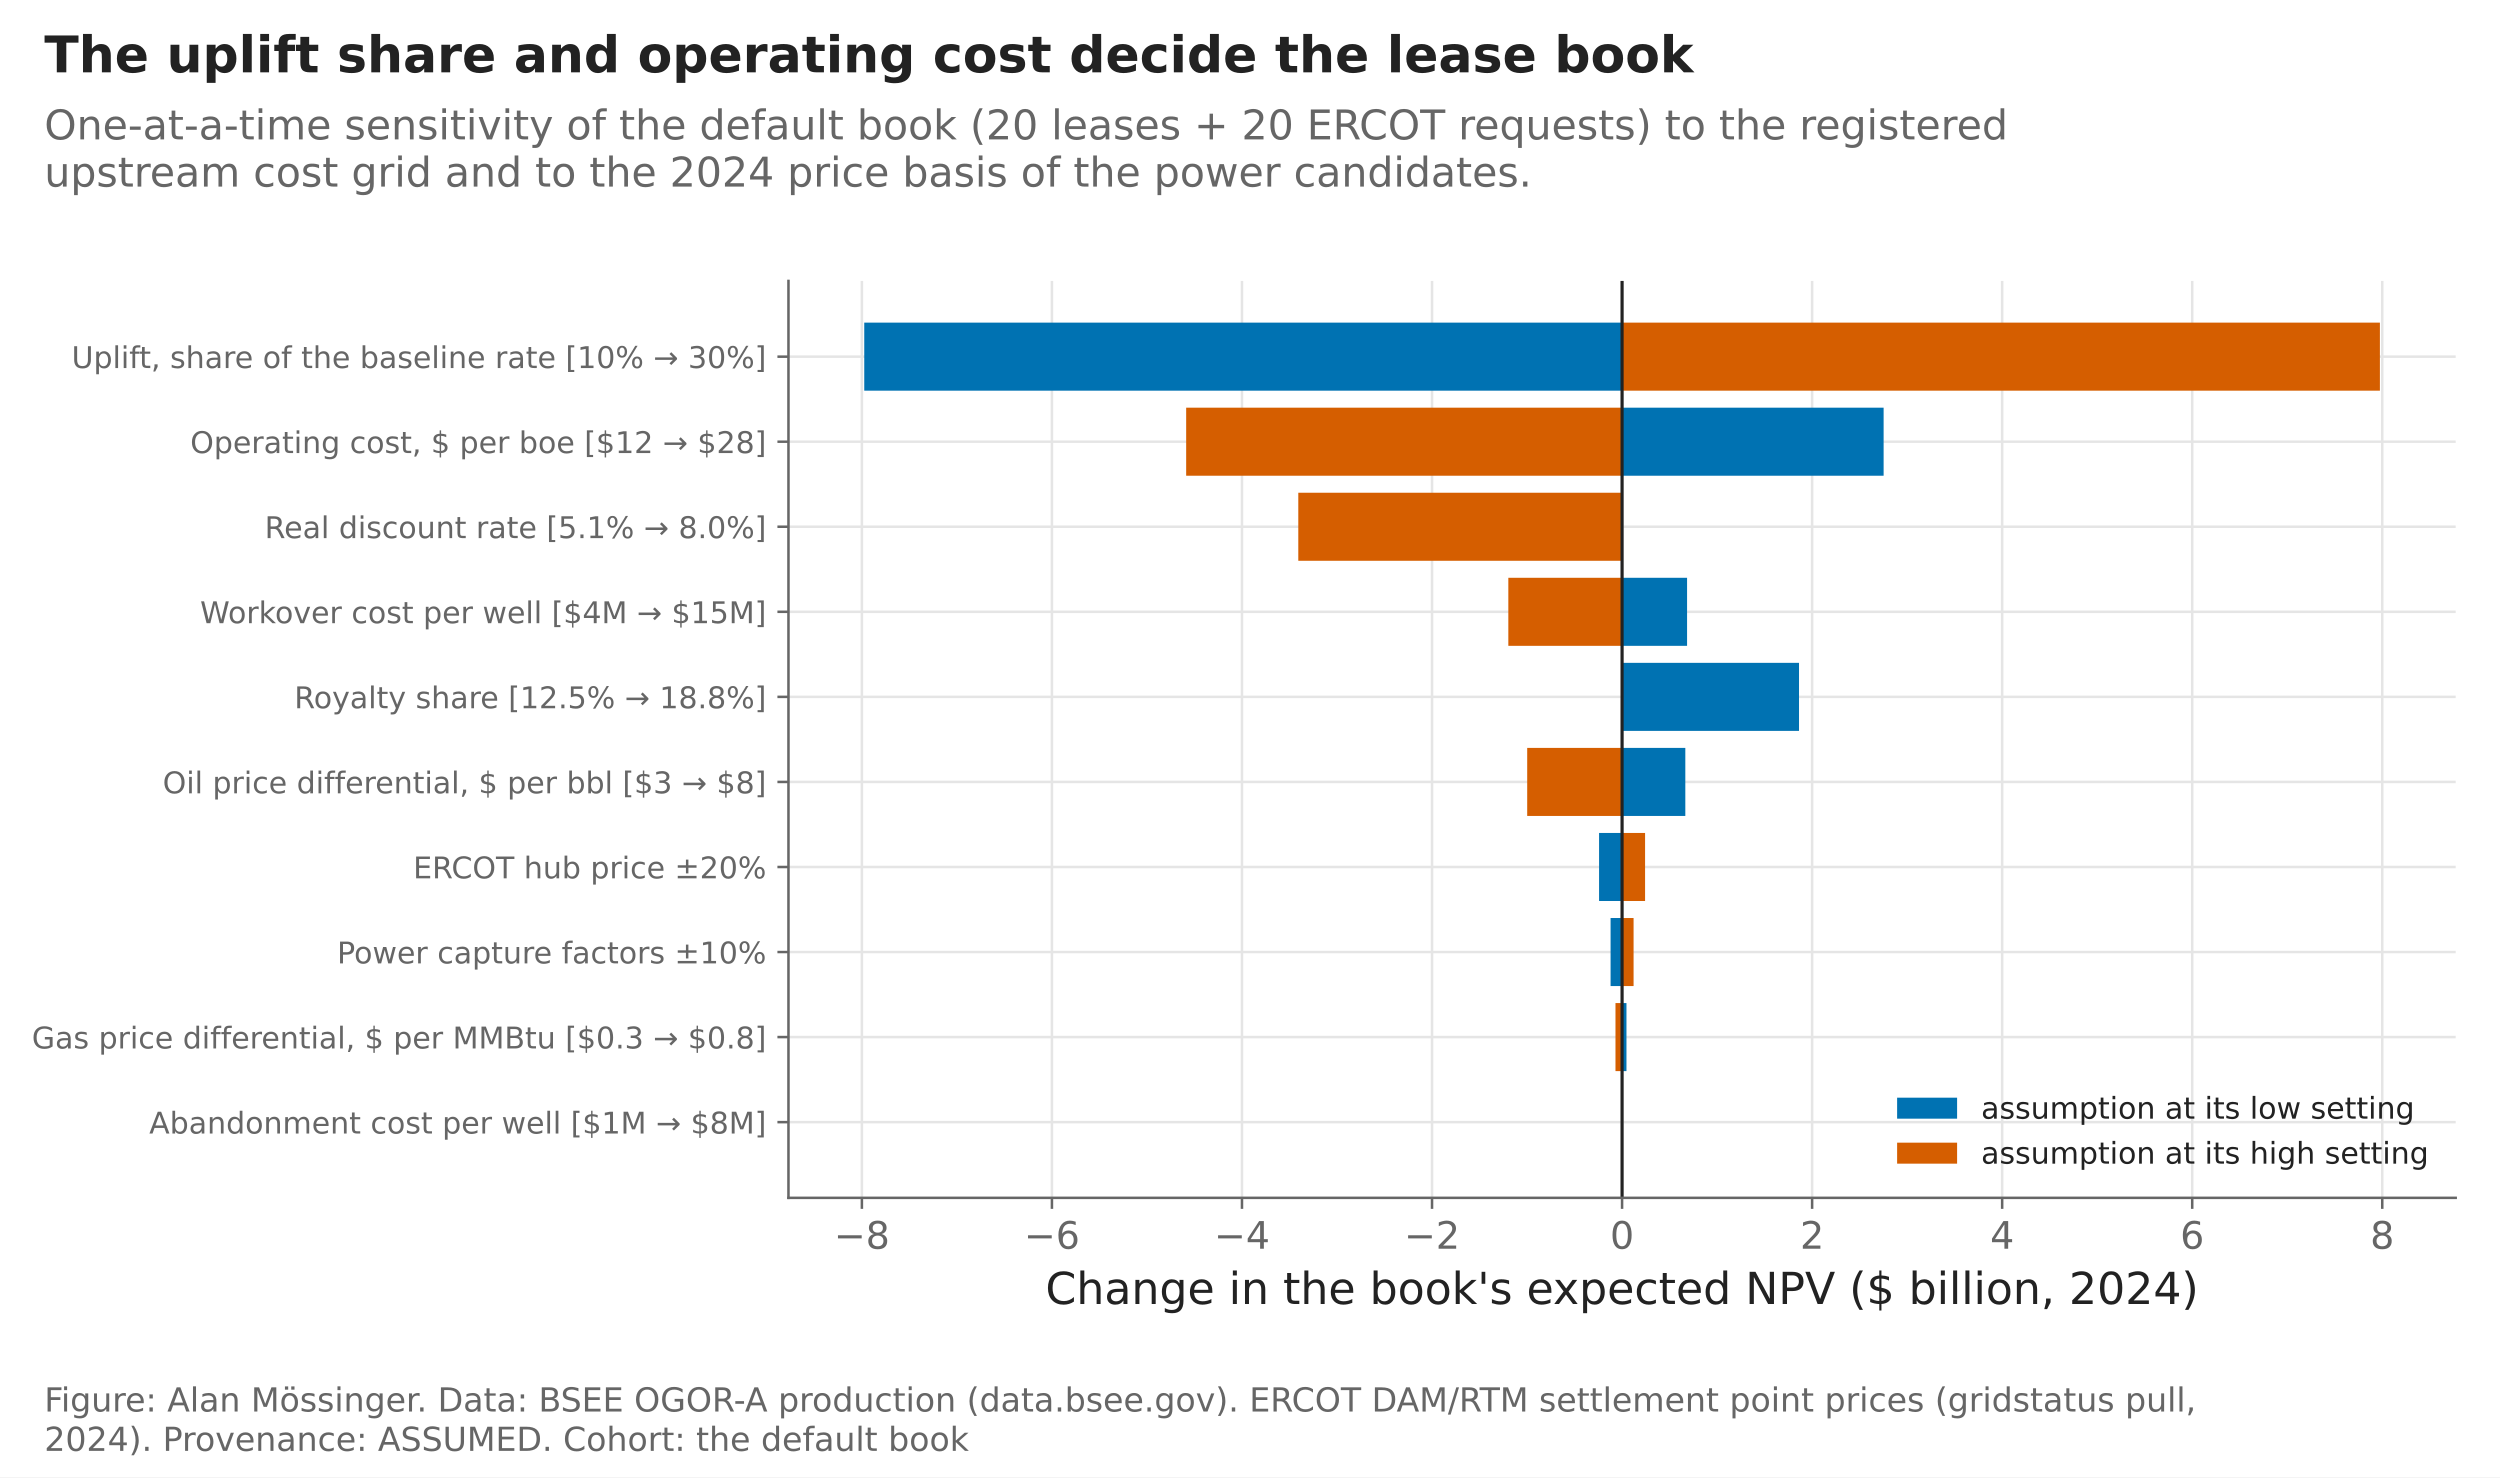
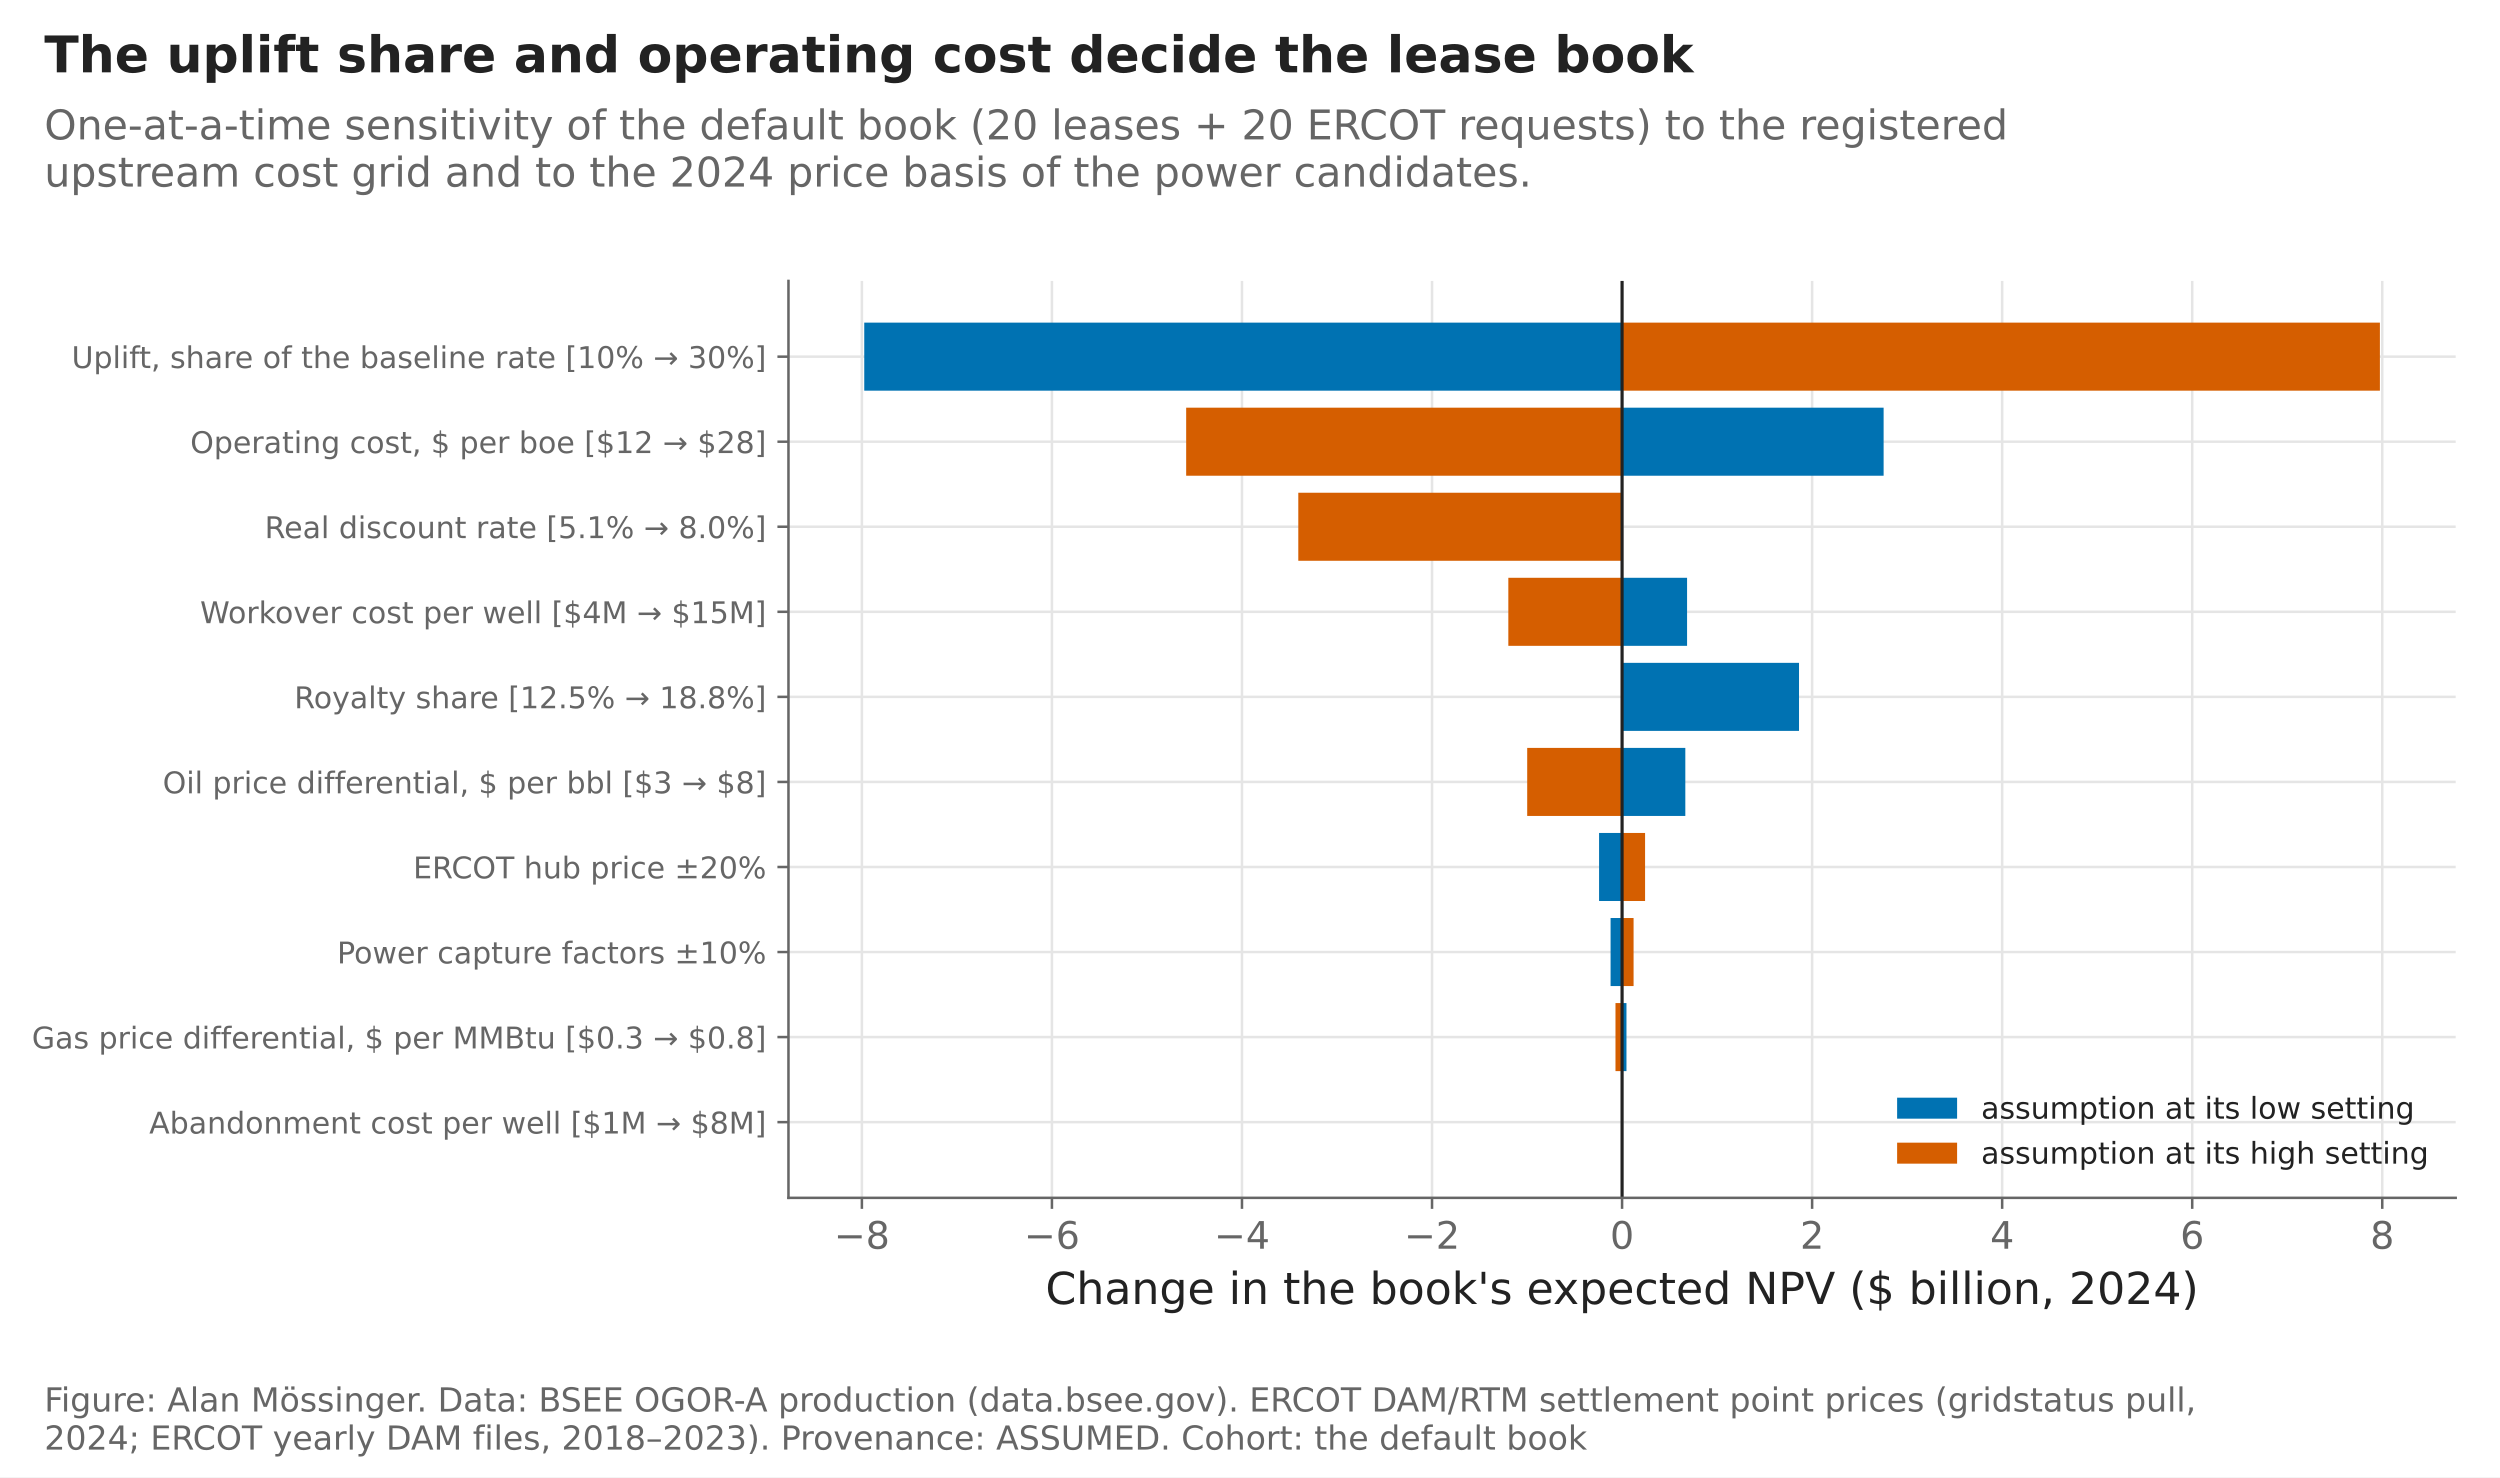
<svg xmlns="http://www.w3.org/2000/svg" xmlns:xlink="http://www.w3.org/1999/xlink" width="792pt" height="468pt" viewBox="0 0 792 468" version="1.1">
  <defs>
    <style type="text/css">*{stroke-linejoin: round; stroke-linecap: butt}</style>
  </defs>
  <g id="figure_1">
    <g id="patch_1">
      <path d="M 0 468  L 792 468  L 792 0  L 0 0  z " style="fill: #ffffff" />
    </g>
    <g id="axes_1">
      <g id="patch_2">
        <path d="M 249.786 379.478  L 777.96 379.478  L 777.96 89.004  L 249.786 89.004  z " style="fill: #ffffff" />
      </g>
      <g id="matplotlib.axis_1">
        <g id="xtick_1">
          <g id="line2d_1">
            <path d="M 273.047 379.478  L 273.047 89.004  " clip-path="url(#p6faafbdc7a)" style="fill: none; stroke: #e5e5e5; stroke-width: 0.8; stroke-linecap: square" />
          </g>
          <g id="line2d_2">
            <defs>
              <path id="me00eba5936" d="M 0 0  L 0 3.5  " style="stroke: #666666; stroke-width: 0.8" />
            </defs>
            <g>
              <use xlink:href="#me00eba5936" x="273.047" y="379.478" style="fill: #666666; stroke: #666666; stroke-width: 0.8" />
            </g>
          </g>
          <g id="text_1">
            <text style="font-size: 12px; font-family: 'DejaVu Sans', 'Bitstream Vera Sans', 'Computer Modern Sans Serif', 'Lucida Grande', 'Verdana', 'Geneva', 'Lucid', 'Arial', 'Helvetica', 'Avant Garde', sans-serif; text-anchor: middle; fill: #666666" x="273.047" y="395.595" transform="rotate(-0 273.0469 395.5952)">−8</text>
          </g>
        </g>
        <g id="xtick_2">
          <g id="line2d_3">
            <path d="M 333.253 379.478  L 333.253 89.004  " clip-path="url(#p6faafbdc7a)" style="fill: none; stroke: #e5e5e5; stroke-width: 0.8; stroke-linecap: square" />
          </g>
          <g id="line2d_4">
            <g>
              <use xlink:href="#me00eba5936" x="333.253" y="379.478" style="fill: #666666; stroke: #666666; stroke-width: 0.8" />
            </g>
          </g>
          <g id="text_2">
            <text style="font-size: 12px; font-family: 'DejaVu Sans', 'Bitstream Vera Sans', 'Computer Modern Sans Serif', 'Lucida Grande', 'Verdana', 'Geneva', 'Lucid', 'Arial', 'Helvetica', 'Avant Garde', sans-serif; text-anchor: middle; fill: #666666" x="333.253" y="395.595" transform="rotate(-0 333.2535 395.5952)">−6</text>
          </g>
        </g>
        <g id="xtick_3">
          <g id="line2d_5">
            <path d="M 393.46 379.478  L 393.46 89.004  " clip-path="url(#p6faafbdc7a)" style="fill: none; stroke: #e5e5e5; stroke-width: 0.8; stroke-linecap: square" />
          </g>
          <g id="line2d_6">
            <g>
              <use xlink:href="#me00eba5936" x="393.46" y="379.478" style="fill: #666666; stroke: #666666; stroke-width: 0.8" />
            </g>
          </g>
          <g id="text_3">
            <text style="font-size: 12px; font-family: 'DejaVu Sans', 'Bitstream Vera Sans', 'Computer Modern Sans Serif', 'Lucida Grande', 'Verdana', 'Geneva', 'Lucid', 'Arial', 'Helvetica', 'Avant Garde', sans-serif; text-anchor: middle; fill: #666666" x="393.46" y="395.595" transform="rotate(-0 393.46 395.5952)">−4</text>
          </g>
        </g>
        <g id="xtick_4">
          <g id="line2d_7">
            <path d="M 453.667 379.478  L 453.667 89.004  " clip-path="url(#p6faafbdc7a)" style="fill: none; stroke: #e5e5e5; stroke-width: 0.8; stroke-linecap: square" />
          </g>
          <g id="line2d_8">
            <g>
              <use xlink:href="#me00eba5936" x="453.667" y="379.478" style="fill: #666666; stroke: #666666; stroke-width: 0.8" />
            </g>
          </g>
          <g id="text_4">
            <text style="font-size: 12px; font-family: 'DejaVu Sans', 'Bitstream Vera Sans', 'Computer Modern Sans Serif', 'Lucida Grande', 'Verdana', 'Geneva', 'Lucid', 'Arial', 'Helvetica', 'Avant Garde', sans-serif; text-anchor: middle; fill: #666666" x="453.667" y="395.595" transform="rotate(-0 453.6666 395.5952)">−2</text>
          </g>
        </g>
        <g id="xtick_5">
          <g id="line2d_9">
            <path d="M 513.873 379.478  L 513.873 89.004  " clip-path="url(#p6faafbdc7a)" style="fill: none; stroke: #e5e5e5; stroke-width: 0.8; stroke-linecap: square" />
          </g>
          <g id="line2d_10">
            <g>
              <use xlink:href="#me00eba5936" x="513.873" y="379.478" style="fill: #666666; stroke: #666666; stroke-width: 0.8" />
            </g>
          </g>
          <g id="text_5">
            <text style="font-size: 12px; font-family: 'DejaVu Sans', 'Bitstream Vera Sans', 'Computer Modern Sans Serif', 'Lucida Grande', 'Verdana', 'Geneva', 'Lucid', 'Arial', 'Helvetica', 'Avant Garde', sans-serif; text-anchor: middle; fill: #666666" x="513.873" y="395.595" transform="rotate(-0 513.8731 395.5952)">0</text>
          </g>
        </g>
        <g id="xtick_6">
          <g id="line2d_11">
            <path d="M 574.08 379.478  L 574.08 89.004  " clip-path="url(#p6faafbdc7a)" style="fill: none; stroke: #e5e5e5; stroke-width: 0.8; stroke-linecap: square" />
          </g>
          <g id="line2d_12">
            <g>
              <use xlink:href="#me00eba5936" x="574.08" y="379.478" style="fill: #666666; stroke: #666666; stroke-width: 0.8" />
            </g>
          </g>
          <g id="text_6">
            <text style="font-size: 12px; font-family: 'DejaVu Sans', 'Bitstream Vera Sans', 'Computer Modern Sans Serif', 'Lucida Grande', 'Verdana', 'Geneva', 'Lucid', 'Arial', 'Helvetica', 'Avant Garde', sans-serif; text-anchor: middle; fill: #666666" x="574.08" y="395.595" transform="rotate(-0 574.0797 395.5952)">2</text>
          </g>
        </g>
        <g id="xtick_7">
          <g id="line2d_13">
            <path d="M 634.286 379.478  L 634.286 89.004  " clip-path="url(#p6faafbdc7a)" style="fill: none; stroke: #e5e5e5; stroke-width: 0.8; stroke-linecap: square" />
          </g>
          <g id="line2d_14">
            <g>
              <use xlink:href="#me00eba5936" x="634.286" y="379.478" style="fill: #666666; stroke: #666666; stroke-width: 0.8" />
            </g>
          </g>
          <g id="text_7">
            <text style="font-size: 12px; font-family: 'DejaVu Sans', 'Bitstream Vera Sans', 'Computer Modern Sans Serif', 'Lucida Grande', 'Verdana', 'Geneva', 'Lucid', 'Arial', 'Helvetica', 'Avant Garde', sans-serif; text-anchor: middle; fill: #666666" x="634.286" y="395.595" transform="rotate(-0 634.2862 395.5952)">4</text>
          </g>
        </g>
        <g id="xtick_8">
          <g id="line2d_15">
            <path d="M 694.493 379.478  L 694.493 89.004  " clip-path="url(#p6faafbdc7a)" style="fill: none; stroke: #e5e5e5; stroke-width: 0.8; stroke-linecap: square" />
          </g>
          <g id="line2d_16">
            <g>
              <use xlink:href="#me00eba5936" x="694.493" y="379.478" style="fill: #666666; stroke: #666666; stroke-width: 0.8" />
            </g>
          </g>
          <g id="text_8">
            <text style="font-size: 12px; font-family: 'DejaVu Sans', 'Bitstream Vera Sans', 'Computer Modern Sans Serif', 'Lucida Grande', 'Verdana', 'Geneva', 'Lucid', 'Arial', 'Helvetica', 'Avant Garde', sans-serif; text-anchor: middle; fill: #666666" x="694.493" y="395.595" transform="rotate(-0 694.4928 395.5952)">6</text>
          </g>
        </g>
        <g id="xtick_9">
          <g id="line2d_17">
            <path d="M 754.699 379.478  L 754.699 89.004  " clip-path="url(#p6faafbdc7a)" style="fill: none; stroke: #e5e5e5; stroke-width: 0.8; stroke-linecap: square" />
          </g>
          <g id="line2d_18">
            <g>
              <use xlink:href="#me00eba5936" x="754.699" y="379.478" style="fill: #666666; stroke: #666666; stroke-width: 0.8" />
            </g>
          </g>
          <g id="text_9">
            <text style="font-size: 12px; font-family: 'DejaVu Sans', 'Bitstream Vera Sans', 'Computer Modern Sans Serif', 'Lucida Grande', 'Verdana', 'Geneva', 'Lucid', 'Arial', 'Helvetica', 'Avant Garde', sans-serif; text-anchor: middle; fill: #666666" x="754.699" y="395.595" transform="rotate(-0 754.6993 395.5952)">8</text>
          </g>
        </g>
        <g id="text_10">
          <text style="font-size: 14px; font-family: 'DejaVu Sans', 'Bitstream Vera Sans', 'Computer Modern Sans Serif', 'Lucida Grande', 'Verdana', 'Geneva', 'Lucid', 'Arial', 'Helvetica', 'Avant Garde', sans-serif; text-anchor: middle; fill: #222222" x="513.873" y="413.116" transform="rotate(-0 513.8731 413.1158)">Change in the book's expected NPV ($ billion, 2024)</text>
        </g>
      </g>
      <g id="matplotlib.axis_2">
        <g id="ytick_1">
          <g id="line2d_19">
            <path d="M 249.786 355.496  L 777.96 355.496  " clip-path="url(#p6faafbdc7a)" style="fill: none; stroke: #e5e5e5; stroke-width: 0.8; stroke-linecap: square" />
          </g>
          <g id="line2d_20">
            <defs>
              <path id="mce5acbc380" d="M 0 0  L -3.5 0  " style="stroke: #666666; stroke-width: 0.8" />
            </defs>
            <g>
              <use xlink:href="#mce5acbc380" x="249.786" y="355.496" style="fill: #666666; stroke: #666666; stroke-width: 0.8" />
            </g>
          </g>
          <g id="text_11">
            <text style="font-size: 9.5px; font-family: 'DejaVu Sans', 'Bitstream Vera Sans', 'Computer Modern Sans Serif', 'Lucida Grande', 'Verdana', 'Geneva', 'Lucid', 'Arial', 'Helvetica', 'Avant Garde', sans-serif; text-anchor: end; fill: #666666" x="242.786" y="359.106" transform="rotate(-0 242.7862 359.1056)">Abandonment cost per well  [$1M → $8M]</text>
          </g>
        </g>
        <g id="ytick_2">
          <g id="line2d_21">
            <path d="M 249.786 328.551  L 777.96 328.551  " clip-path="url(#p6faafbdc7a)" style="fill: none; stroke: #e5e5e5; stroke-width: 0.8; stroke-linecap: square" />
          </g>
          <g id="line2d_22">
            <g>
              <use xlink:href="#mce5acbc380" x="249.786" y="328.551" style="fill: #666666; stroke: #666666; stroke-width: 0.8" />
            </g>
          </g>
          <g id="text_12">
            <text style="font-size: 9.5px; font-family: 'DejaVu Sans', 'Bitstream Vera Sans', 'Computer Modern Sans Serif', 'Lucida Grande', 'Verdana', 'Geneva', 'Lucid', 'Arial', 'Helvetica', 'Avant Garde', sans-serif; text-anchor: end; fill: #666666" x="242.786" y="332.16" transform="rotate(-0 242.7862 332.16)">Gas price differential, $ per MMBtu  [$0.3 → $0.8]</text>
          </g>
        </g>
        <g id="ytick_3">
          <g id="line2d_23">
            <path d="M 249.786 301.605  L 777.96 301.605  " clip-path="url(#p6faafbdc7a)" style="fill: none; stroke: #e5e5e5; stroke-width: 0.8; stroke-linecap: square" />
          </g>
          <g id="line2d_24">
            <g>
              <use xlink:href="#mce5acbc380" x="249.786" y="301.605" style="fill: #666666; stroke: #666666; stroke-width: 0.8" />
            </g>
          </g>
          <g id="text_13">
            <text style="font-size: 9.5px; font-family: 'DejaVu Sans', 'Bitstream Vera Sans', 'Computer Modern Sans Serif', 'Lucida Grande', 'Verdana', 'Geneva', 'Lucid', 'Arial', 'Helvetica', 'Avant Garde', sans-serif; text-anchor: end; fill: #666666" x="242.786" y="305.214" transform="rotate(-0 242.7862 305.2144)">Power capture factors ±10%</text>
          </g>
        </g>
        <g id="ytick_4">
          <g id="line2d_25">
            <path d="M 249.786 274.659  L 777.96 274.659  " clip-path="url(#p6faafbdc7a)" style="fill: none; stroke: #e5e5e5; stroke-width: 0.8; stroke-linecap: square" />
          </g>
          <g id="line2d_26">
            <g>
              <use xlink:href="#mce5acbc380" x="249.786" y="274.659" style="fill: #666666; stroke: #666666; stroke-width: 0.8" />
            </g>
          </g>
          <g id="text_14">
            <text style="font-size: 9.5px; font-family: 'DejaVu Sans', 'Bitstream Vera Sans', 'Computer Modern Sans Serif', 'Lucida Grande', 'Verdana', 'Geneva', 'Lucid', 'Arial', 'Helvetica', 'Avant Garde', sans-serif; text-anchor: end; fill: #666666" x="242.786" y="278.269" transform="rotate(-0 242.7862 278.2687)">ERCOT hub price ±20%</text>
          </g>
        </g>
        <g id="ytick_5">
          <g id="line2d_27">
            <path d="M 249.786 247.714  L 777.96 247.714  " clip-path="url(#p6faafbdc7a)" style="fill: none; stroke: #e5e5e5; stroke-width: 0.8; stroke-linecap: square" />
          </g>
          <g id="line2d_28">
            <g>
              <use xlink:href="#mce5acbc380" x="249.786" y="247.714" style="fill: #666666; stroke: #666666; stroke-width: 0.8" />
            </g>
          </g>
          <g id="text_15">
            <text style="font-size: 9.5px; font-family: 'DejaVu Sans', 'Bitstream Vera Sans', 'Computer Modern Sans Serif', 'Lucida Grande', 'Verdana', 'Geneva', 'Lucid', 'Arial', 'Helvetica', 'Avant Garde', sans-serif; text-anchor: end; fill: #666666" x="242.786" y="251.323" transform="rotate(-0 242.7862 251.3231)">Oil price differential, $ per bbl  [$3 → $8]</text>
          </g>
        </g>
        <g id="ytick_6">
          <g id="line2d_29">
            <path d="M 249.786 220.768  L 777.96 220.768  " clip-path="url(#p6faafbdc7a)" style="fill: none; stroke: #e5e5e5; stroke-width: 0.8; stroke-linecap: square" />
          </g>
          <g id="line2d_30">
            <g>
              <use xlink:href="#mce5acbc380" x="249.786" y="220.768" style="fill: #666666; stroke: #666666; stroke-width: 0.8" />
            </g>
          </g>
          <g id="text_16">
            <text style="font-size: 9.5px; font-family: 'DejaVu Sans', 'Bitstream Vera Sans', 'Computer Modern Sans Serif', 'Lucida Grande', 'Verdana', 'Geneva', 'Lucid', 'Arial', 'Helvetica', 'Avant Garde', sans-serif; text-anchor: end; fill: #666666" x="242.786" y="224.377" transform="rotate(-0 242.7862 224.3774)">Royalty share  [12.5% → 18.8%]</text>
          </g>
        </g>
        <g id="ytick_7">
          <g id="line2d_31">
            <path d="M 249.786 193.823  L 777.96 193.823  " clip-path="url(#p6faafbdc7a)" style="fill: none; stroke: #e5e5e5; stroke-width: 0.8; stroke-linecap: square" />
          </g>
          <g id="line2d_32">
            <g>
              <use xlink:href="#mce5acbc380" x="249.786" y="193.823" style="fill: #666666; stroke: #666666; stroke-width: 0.8" />
            </g>
          </g>
          <g id="text_17">
            <text style="font-size: 9.5px; font-family: 'DejaVu Sans', 'Bitstream Vera Sans', 'Computer Modern Sans Serif', 'Lucida Grande', 'Verdana', 'Geneva', 'Lucid', 'Arial', 'Helvetica', 'Avant Garde', sans-serif; text-anchor: end; fill: #666666" x="242.786" y="197.432" transform="rotate(-0 242.7862 197.4318)">Workover cost per well  [$4M → $15M]</text>
          </g>
        </g>
        <g id="ytick_8">
          <g id="line2d_33">
            <path d="M 249.786 166.877  L 777.96 166.877  " clip-path="url(#p6faafbdc7a)" style="fill: none; stroke: #e5e5e5; stroke-width: 0.8; stroke-linecap: square" />
          </g>
          <g id="line2d_34">
            <g>
              <use xlink:href="#mce5acbc380" x="249.786" y="166.877" style="fill: #666666; stroke: #666666; stroke-width: 0.8" />
            </g>
          </g>
          <g id="text_18">
            <text style="font-size: 9.5px; font-family: 'DejaVu Sans', 'Bitstream Vera Sans', 'Computer Modern Sans Serif', 'Lucida Grande', 'Verdana', 'Geneva', 'Lucid', 'Arial', 'Helvetica', 'Avant Garde', sans-serif; text-anchor: end; fill: #666666" x="242.786" y="170.486" transform="rotate(-0 242.7862 170.4862)">Real discount rate  [5.1% → 8.0%]</text>
          </g>
        </g>
        <g id="ytick_9">
          <g id="line2d_35">
            <path d="M 249.786 139.931  L 777.96 139.931  " clip-path="url(#p6faafbdc7a)" style="fill: none; stroke: #e5e5e5; stroke-width: 0.8; stroke-linecap: square" />
          </g>
          <g id="line2d_36">
            <g>
              <use xlink:href="#mce5acbc380" x="249.786" y="139.931" style="fill: #666666; stroke: #666666; stroke-width: 0.8" />
            </g>
          </g>
          <g id="text_19">
            <text style="font-size: 9.5px; font-family: 'DejaVu Sans', 'Bitstream Vera Sans', 'Computer Modern Sans Serif', 'Lucida Grande', 'Verdana', 'Geneva', 'Lucid', 'Arial', 'Helvetica', 'Avant Garde', sans-serif; text-anchor: end; fill: #666666" x="242.786" y="143.541" transform="rotate(-0 242.7862 143.5405)">Operating cost, $ per boe  [$12 → $28]</text>
          </g>
        </g>
        <g id="ytick_10">
          <g id="line2d_37">
            <path d="M 249.786 112.986  L 777.96 112.986  " clip-path="url(#p6faafbdc7a)" style="fill: none; stroke: #e5e5e5; stroke-width: 0.8; stroke-linecap: square" />
          </g>
          <g id="line2d_38">
            <g>
              <use xlink:href="#mce5acbc380" x="249.786" y="112.986" style="fill: #666666; stroke: #666666; stroke-width: 0.8" />
            </g>
          </g>
          <g id="text_20">
            <text style="font-size: 9.5px; font-family: 'DejaVu Sans', 'Bitstream Vera Sans', 'Computer Modern Sans Serif', 'Lucida Grande', 'Verdana', 'Geneva', 'Lucid', 'Arial', 'Helvetica', 'Avant Garde', sans-serif; text-anchor: end; fill: #666666" x="242.786" y="116.595" transform="rotate(-0 242.7862 116.5949)">Uplift, share of the baseline rate  [10% → 30%]</text>
          </g>
        </g>
      </g>
      <g id="patch_3">
        <path d="M 513.873 366.275  L 513.873 366.275  L 513.873 344.718  L 513.873 344.718  z " clip-path="url(#p6faafbdc7a)" style="fill: #0072b2" />
      </g>
      <g id="patch_4">
        <path d="M 513.873 339.329  L 515.264 339.329  L 515.264 317.772  L 513.873 317.772  z " clip-path="url(#p6faafbdc7a)" style="fill: #0072b2" />
      </g>
      <g id="patch_5">
        <path d="M 513.873 312.383  L 510.23 312.383  L 510.23 290.827  L 513.873 290.827  z " clip-path="url(#p6faafbdc7a)" style="fill: #0072b2" />
      </g>
      <g id="patch_6">
        <path d="M 513.873 285.438  L 506.586 285.438  L 506.586 263.881  L 513.873 263.881  z " clip-path="url(#p6faafbdc7a)" style="fill: #0072b2" />
      </g>
      <g id="patch_7">
        <path d="M 513.873 258.492  L 533.91 258.492  L 533.91 236.936  L 513.873 236.936  z " clip-path="url(#p6faafbdc7a)" style="fill: #0072b2" />
      </g>
      <g id="patch_8">
        <path d="M 513.873 231.546  L 569.929 231.546  L 569.929 209.99  L 513.873 209.99  z " clip-path="url(#p6faafbdc7a)" style="fill: #0072b2" />
      </g>
      <g id="patch_9">
        <path d="M 513.873 204.601  L 534.464 204.601  L 534.464 183.044  L 513.873 183.044  z " clip-path="url(#p6faafbdc7a)" style="fill: #0072b2" />
      </g>
      <g id="patch_10">
        <path d="M 513.873 177.655  L 513.873 177.655  L 513.873 156.099  L 513.873 156.099  z " clip-path="url(#p6faafbdc7a)" style="fill: #0072b2" />
      </g>
      <g id="patch_11">
        <path d="M 513.873 150.71  L 596.73 150.71  L 596.73 129.153  L 513.873 129.153  z " clip-path="url(#p6faafbdc7a)" style="fill: #0072b2" />
      </g>
      <g id="patch_12">
        <path d="M 513.873 123.764  L 273.794 123.764  L 273.794 102.207  L 513.873 102.207  z " clip-path="url(#p6faafbdc7a)" style="fill: #0072b2" />
      </g>
      <g id="patch_13">
        <path d="M 513.873 366.275  L 513.873 366.275  L 513.873 344.718  L 513.873 344.718  z " clip-path="url(#p6faafbdc7a)" style="fill: #d55e00" />
      </g>
      <g id="patch_14">
        <path d="M 513.873 339.329  L 511.787 339.329  L 511.787 317.772  L 513.873 317.772  z " clip-path="url(#p6faafbdc7a)" style="fill: #d55e00" />
      </g>
      <g id="patch_15">
        <path d="M 513.873 312.383  L 517.516 312.383  L 517.516 290.827  L 513.873 290.827  z " clip-path="url(#p6faafbdc7a)" style="fill: #d55e00" />
      </g>
      <g id="patch_16">
        <path d="M 513.873 285.438  L 521.16 285.438  L 521.16 263.881  L 513.873 263.881  z " clip-path="url(#p6faafbdc7a)" style="fill: #d55e00" />
      </g>
      <g id="patch_17">
        <path d="M 513.873 258.492  L 483.817 258.492  L 483.817 236.936  L 513.873 236.936  z " clip-path="url(#p6faafbdc7a)" style="fill: #d55e00" />
      </g>
      <g id="patch_18">
        <path d="M 513.873 231.546  L 513.873 231.546  L 513.873 209.99  L 513.873 209.99  z " clip-path="url(#p6faafbdc7a)" style="fill: #d55e00" />
      </g>
      <g id="patch_19">
        <path d="M 513.873 204.601  L 477.84 204.601  L 477.84 183.044  L 513.873 183.044  z " clip-path="url(#p6faafbdc7a)" style="fill: #d55e00" />
      </g>
      <g id="patch_20">
        <path d="M 513.873 177.655  L 411.301 177.655  L 411.301 156.099  L 513.873 156.099  z " clip-path="url(#p6faafbdc7a)" style="fill: #d55e00" />
      </g>
      <g id="patch_21">
        <path d="M 513.873 150.71  L 375.778 150.71  L 375.778 129.153  L 513.873 129.153  z " clip-path="url(#p6faafbdc7a)" style="fill: #d55e00" />
      </g>
      <g id="patch_22">
        <path d="M 513.873 123.764  L 753.952 123.764  L 753.952 102.207  L 513.873 102.207  z " clip-path="url(#p6faafbdc7a)" style="fill: #d55e00" />
      </g>
      <g id="line2d_39">
        <path d="M 513.873 379.478  L 513.873 89.004  " clip-path="url(#p6faafbdc7a)" style="fill: none; stroke: #222222; stroke-linecap: square" />
      </g>
      <g id="patch_23">
        <path d="M 249.786 379.478  L 249.786 89.004  " style="fill: none; stroke: #666666; stroke-width: 0.8; stroke-linejoin: miter; stroke-linecap: square" />
      </g>
      <g id="patch_24">
        <path d="M 249.786 379.478  L 777.96 379.478  " style="fill: none; stroke: #666666; stroke-width: 0.8; stroke-linejoin: miter; stroke-linecap: square" />
      </g>
      <g id="legend_1">
        <g id="patch_25">
          <path d="M 601.008 354.395  L 620.008 354.395  L 620.008 347.745  L 601.008 347.745  z " style="fill: #0072b2" />
        </g>
        <g id="text_21">
          <text style="font-size: 9.5px; font-family: 'DejaVu Sans', 'Bitstream Vera Sans', 'Computer Modern Sans Serif', 'Lucida Grande', 'Verdana', 'Geneva', 'Lucid', 'Arial', 'Helvetica', 'Avant Garde', sans-serif; text-anchor: start; fill: #222222" x="627.608" y="354.395" transform="rotate(-0 627.6077 354.395)">assumption at its low setting</text>
        </g>
        <g id="patch_26">
          <path d="M 601.008 368.646  L 620.008 368.646  L 620.008 361.996  L 601.008 361.996  z " style="fill: #d55e00" />
        </g>
        <g id="text_22">
          <text style="font-size: 9.5px; font-family: 'DejaVu Sans', 'Bitstream Vera Sans', 'Computer Modern Sans Serif', 'Lucida Grande', 'Verdana', 'Geneva', 'Lucid', 'Arial', 'Helvetica', 'Avant Garde', sans-serif; text-anchor: start; fill: #222222" x="627.608" y="368.646" transform="rotate(-0 627.6077 368.6458)">assumption at its high setting</text>
        </g>
      </g>
    </g>
    <g id="text_23">
      <text style="font-weight: 700; font-size: 16px; font-family: 'DejaVu Sans', 'Bitstream Vera Sans', 'Computer Modern Sans Serif', 'Lucida Grande', 'Verdana', 'Geneva', 'Lucid', 'Arial', 'Helvetica', 'Avant Garde', sans-serif; text-anchor: start; fill: #222222" x="14.04" y="22.913" transform="rotate(-0 14.04 22.9125)">The uplift share and operating cost decide the lease book</text>
    </g>
    <g id="text_24">
      <text style="font-size: 13px; font-family: 'DejaVu Sans', 'Bitstream Vera Sans', 'Computer Modern Sans Serif', 'Lucida Grande', 'Verdana', 'Geneva', 'Lucid', 'Arial', 'Helvetica', 'Avant Garde', sans-serif; fill: #666666" transform="translate(14.04 44.16619)">One-at-a-time sensitivity of the default book (20 leases + 20 ERCOT requests) to the registered</text>
      <text style="font-size: 13px; font-family: 'DejaVu Sans', 'Bitstream Vera Sans', 'Computer Modern Sans Serif', 'Lucida Grande', 'Verdana', 'Geneva', 'Lucid', 'Arial', 'Helvetica', 'Avant Garde', sans-serif; fill: #666666" transform="translate(14.04 59.11619)">upstream cost grid and to the 2024 price basis of the power candidates.</text>
    </g>
    <g id="text_25">
      <text style="font-size: 10.5px; font-family: 'DejaVu Sans', 'Bitstream Vera Sans', 'Computer Modern Sans Serif', 'Lucida Grande', 'Verdana', 'Geneva', 'Lucid', 'Arial', 'Helvetica', 'Avant Garde', sans-serif; fill: #666666" transform="translate(14.04 447.1688)">Figure: Alan Mössinger. Data: BSEE OGOR-A production (data.bsee.gov). ERCOT DAM/RTM settlement point prices (gridstatus pull,</text>
-       <text style="font-size: 10.5px; font-family: 'DejaVu Sans', 'Bitstream Vera Sans', 'Computer Modern Sans Serif', 'Lucida Grande', 'Verdana', 'Geneva', 'Lucid', 'Arial', 'Helvetica', 'Avant Garde', sans-serif; fill: #666666" transform="translate(14.04 459.6433)">2024). Provenance: ASSUMED. Cohort: the default book</text>
+       <text style="font-size: 10.5px; font-family: 'DejaVu Sans', 'Bitstream Vera Sans', 'Computer Modern Sans Serif', 'Lucida Grande', 'Verdana', 'Geneva', 'Lucid', 'Arial', 'Helvetica', 'Avant Garde', sans-serif; fill: #666666" transform="translate(14.04 459.2438)">2024; ERCOT yearly DAM files, 2018–2023). Provenance: ASSUMED. Cohort: the default book</text>
    </g>
  </g>
  <defs>
    <clipPath id="p6faafbdc7a">
      <rect x="249.786" y="89.004" width="528.174" height="290.474" />
    </clipPath>
  </defs>
</svg>
